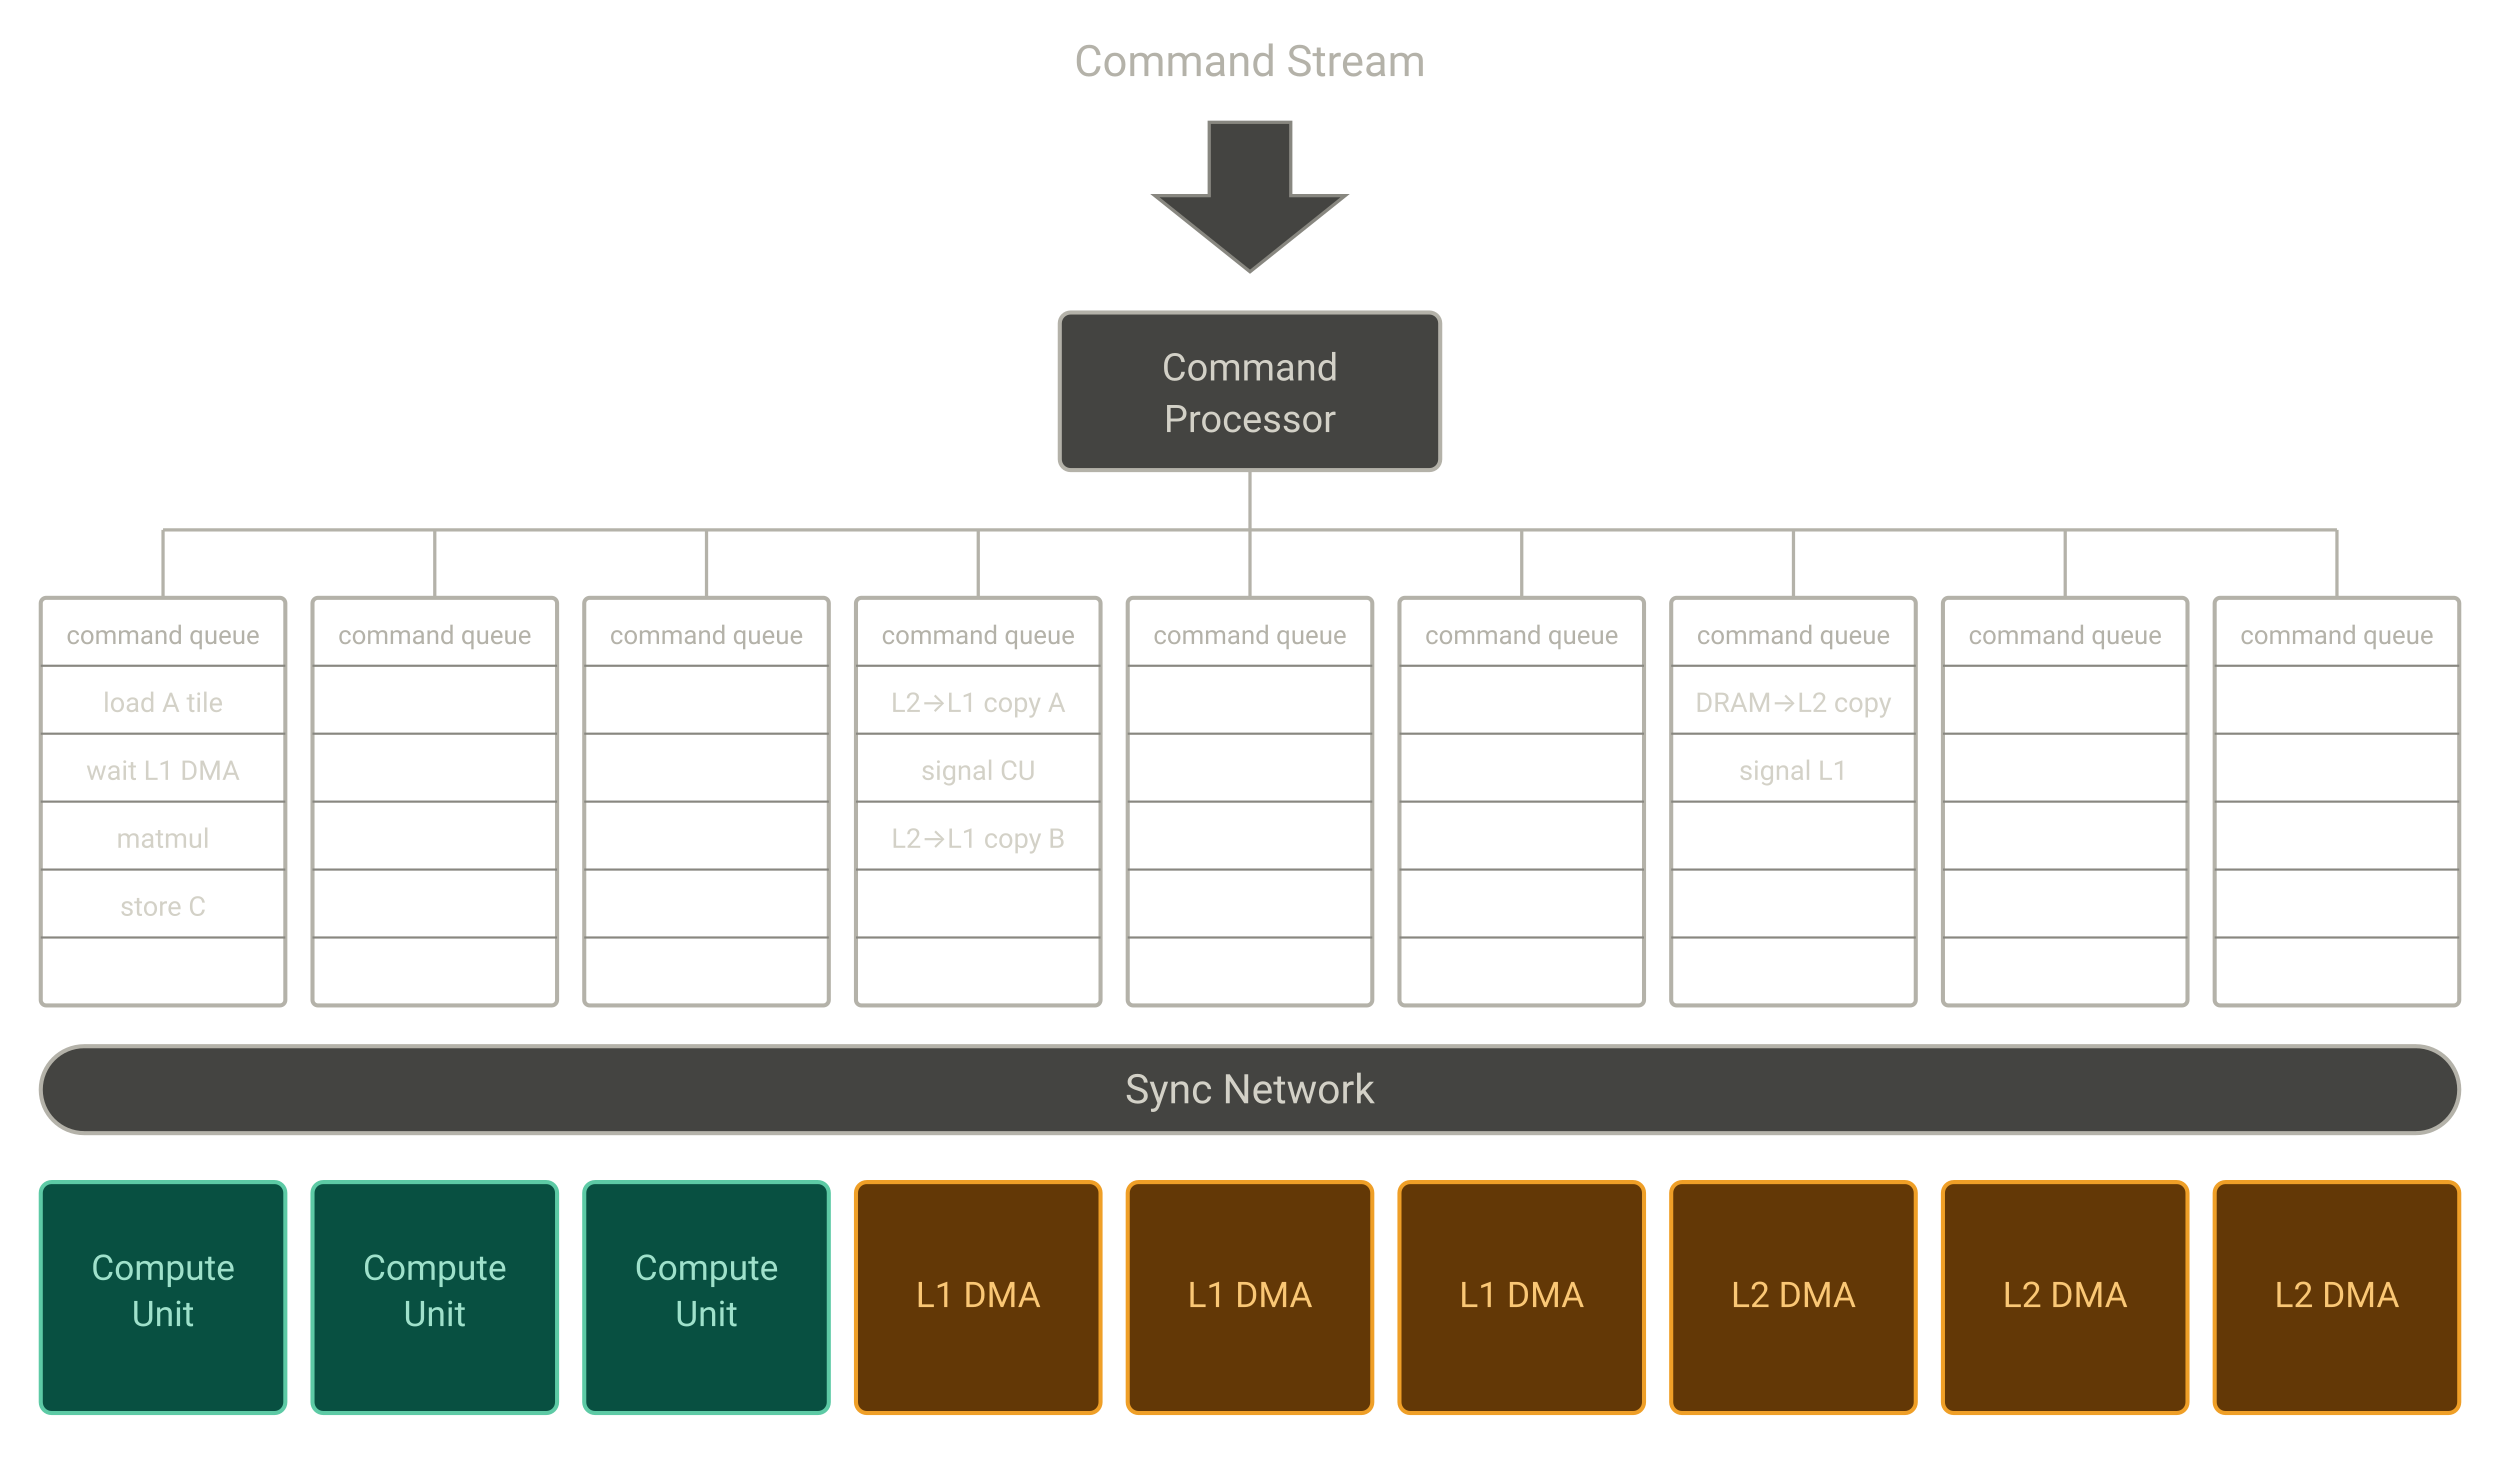
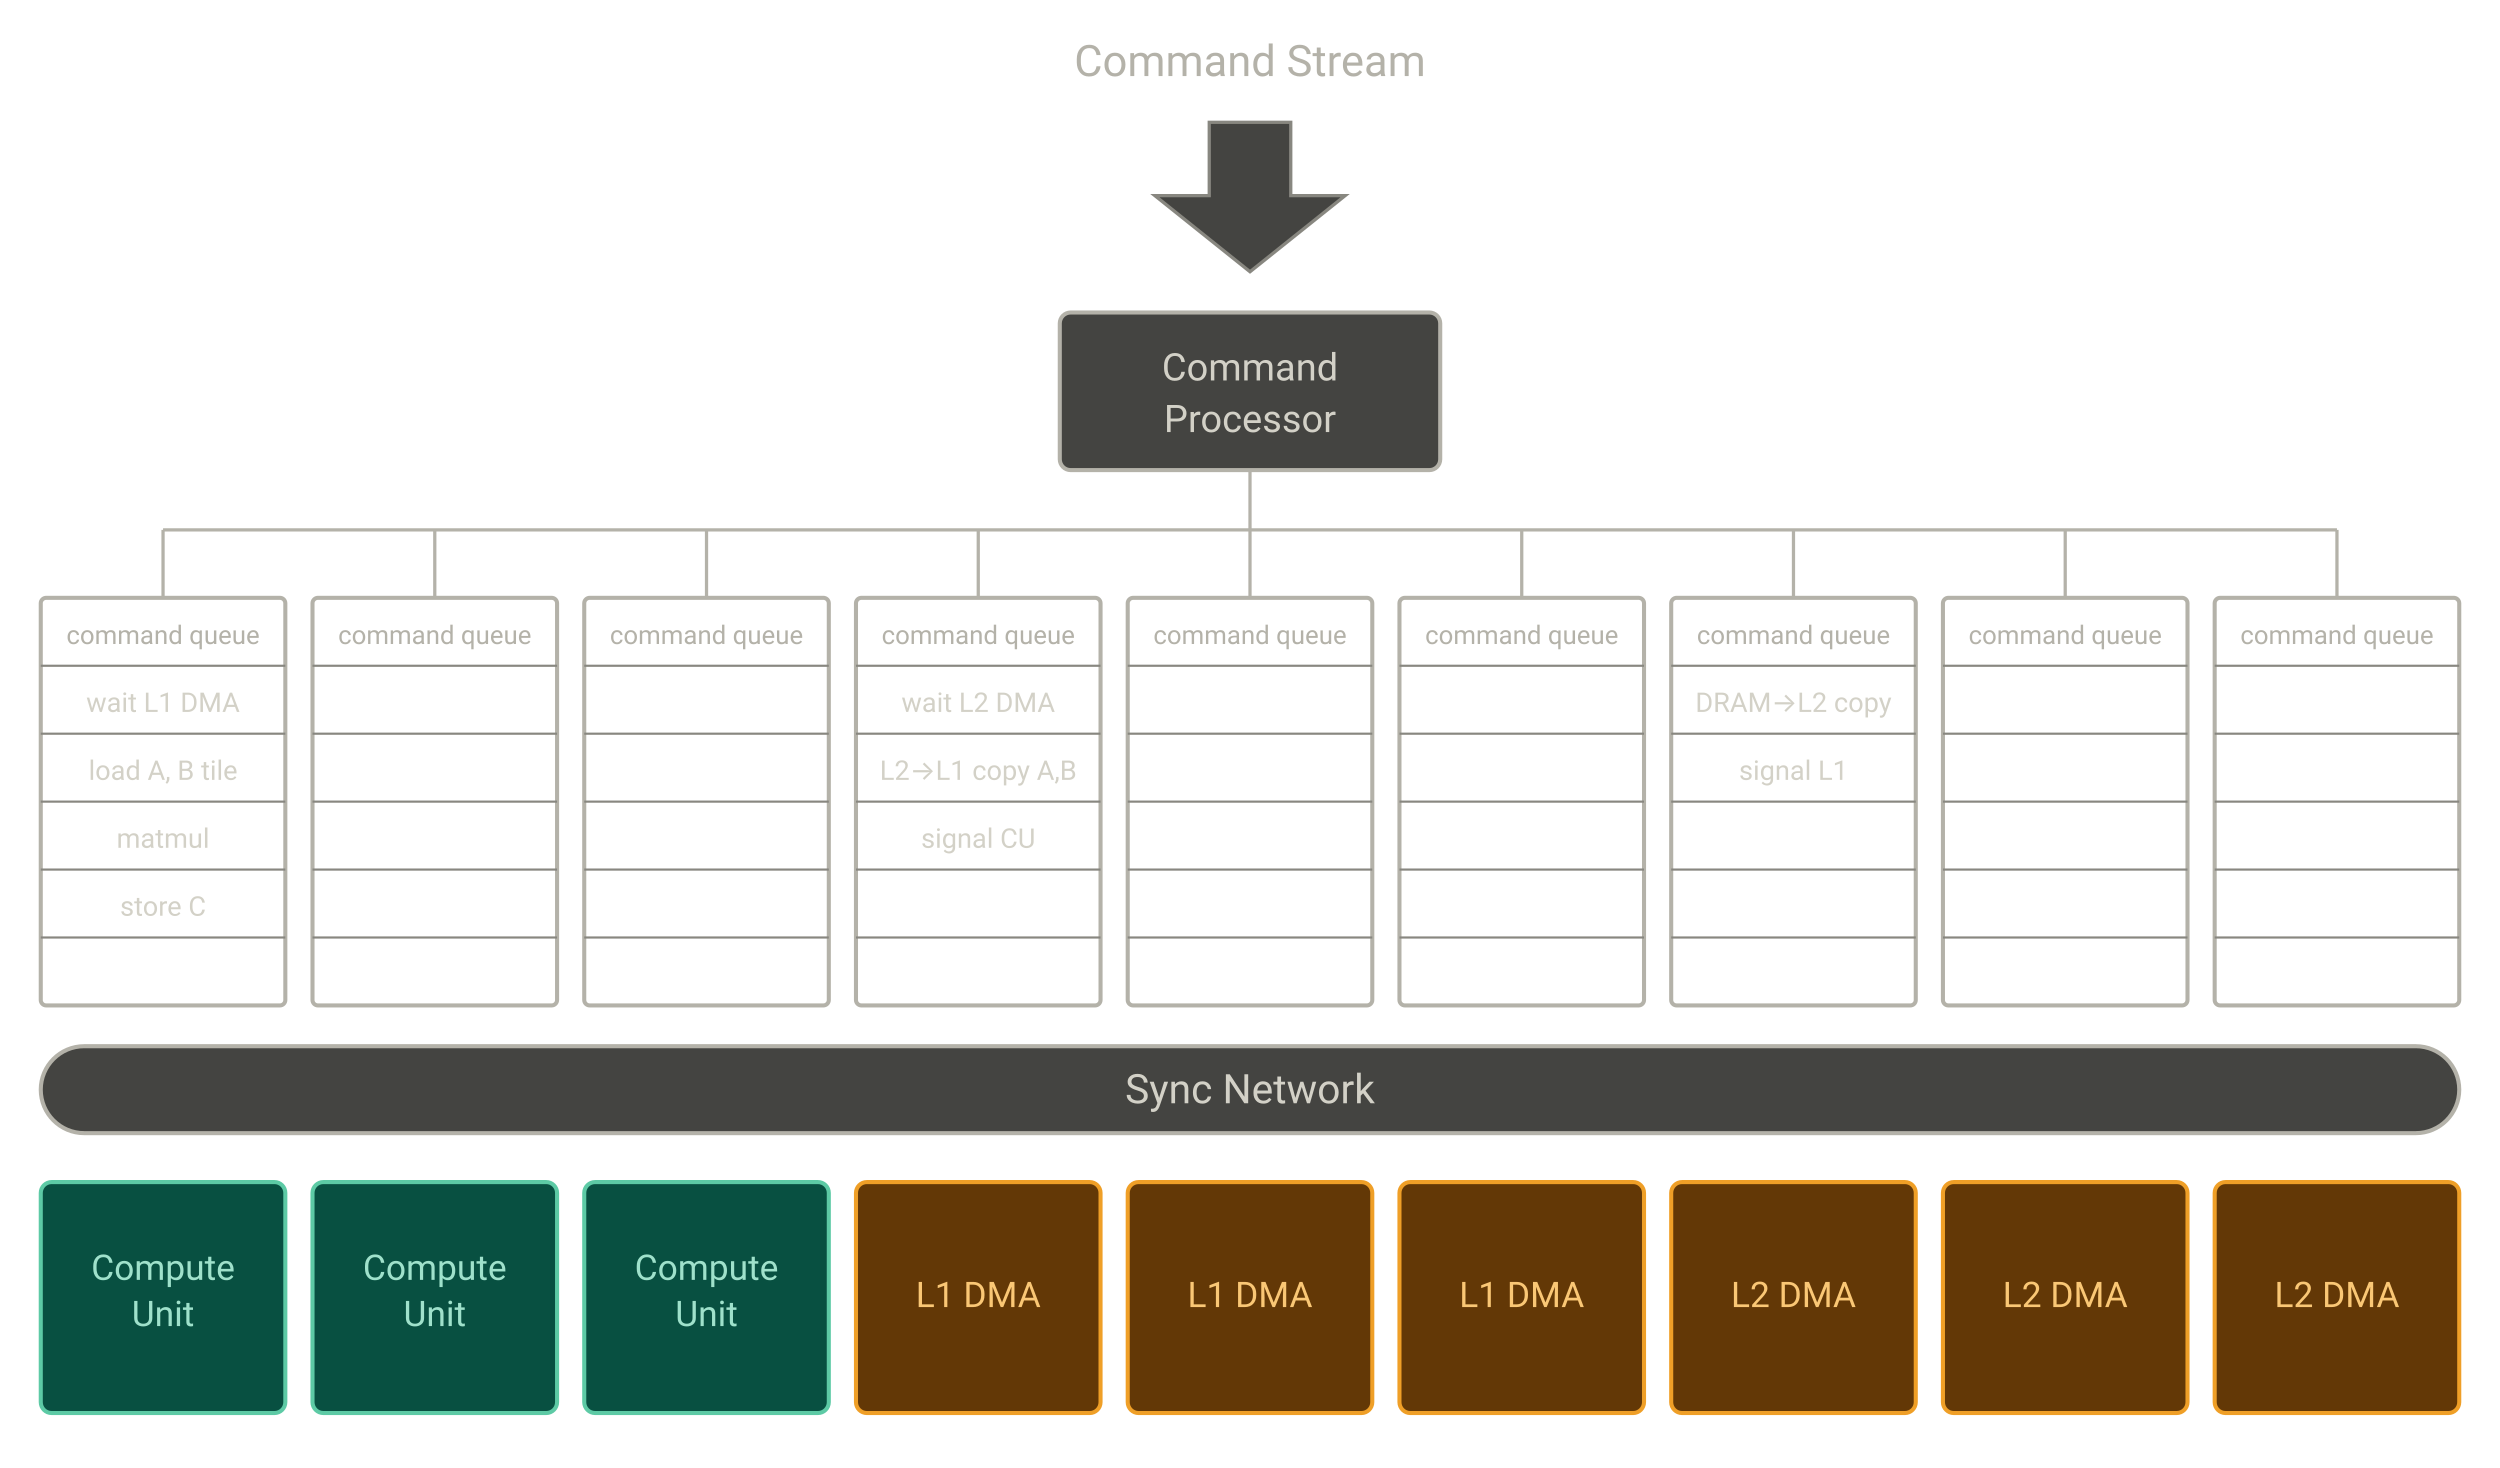
<svg xmlns="http://www.w3.org/2000/svg" width="920" height="540" viewBox="0 0 920 540" font-family="-apple-system, BlinkMacSystemFont, 'Segoe UI', Roboto, 'Apple SD Gothic Neo', 'Malgun Gothic', sans-serif">
  <text x="460" y="28" text-anchor="middle" font-size="16" fill="#B4B2A9">Command Stream</text>
  <path d="M 445 45 L 475 45 L 475 72 L 495 72 L 460 100 L 425 72 L 445 72 Z" fill="#444441" stroke="#888780" stroke-width="1.2" />
  <rect x="390" y="115" width="140" height="58" rx="4" fill="#444441" stroke="#B4B2A9" stroke-width="1.5" />
  <text x="460" y="140" text-anchor="middle" font-size="14" fill="#D3D1C7">Command</text>
  <text x="460" y="159" text-anchor="middle" font-size="14" fill="#D3D1C7">Processor</text>
  <g stroke="#B4B2A9" stroke-width="1.2" fill="none">
    <line x1="460" y1="173" x2="460" y2="195" />
    <line x1="60" y1="195" x2="860" y2="195" />
    <line x1="60" y1="195" x2="60" y2="220" />
    <line x1="160" y1="195" x2="160" y2="220" />
    <line x1="260" y1="195" x2="260" y2="220" />
    <line x1="360" y1="195" x2="360" y2="220" />
    <line x1="460" y1="195" x2="460" y2="220" />
    <line x1="560" y1="195" x2="560" y2="220" />
    <line x1="660" y1="195" x2="660" y2="220" />
    <line x1="760" y1="195" x2="760" y2="220" />
    <line x1="860" y1="195" x2="860" y2="220" />
  </g>
  <g stroke="#B4B2A9" stroke-width="1.5" fill="none">
    <rect x="15" y="220" width="90" height="150" rx="2" />
    <rect x="115" y="220" width="90" height="150" rx="2" />
    <rect x="215" y="220" width="90" height="150" rx="2" />
    <rect x="315" y="220" width="90" height="150" rx="2" />
    <rect x="415" y="220" width="90" height="150" rx="2" />
    <rect x="515" y="220" width="90" height="150" rx="2" />
    <rect x="615" y="220" width="90" height="150" rx="2" />
    <rect x="715" y="220" width="90" height="150" rx="2" />
    <rect x="815" y="220" width="90" height="150" rx="2" />
  </g>
  <g stroke="#888780" stroke-width="0.8">
    <line x1="15" y1="245" x2="105" y2="245" />
    <line x1="15" y1="270" x2="105" y2="270" />
    <line x1="15" y1="295" x2="105" y2="295" />
    <line x1="15" y1="320" x2="105" y2="320" />
    <line x1="15" y1="345" x2="105" y2="345" />
    <line x1="115" y1="245" x2="205" y2="245" />
    <line x1="115" y1="270" x2="205" y2="270" />
    <line x1="115" y1="295" x2="205" y2="295" />
    <line x1="115" y1="320" x2="205" y2="320" />
    <line x1="115" y1="345" x2="205" y2="345" />
    <line x1="215" y1="245" x2="305" y2="245" />
    <line x1="215" y1="270" x2="305" y2="270" />
    <line x1="215" y1="295" x2="305" y2="295" />
    <line x1="215" y1="320" x2="305" y2="320" />
    <line x1="215" y1="345" x2="305" y2="345" />
    <line x1="315" y1="245" x2="405" y2="245" />
    <line x1="315" y1="270" x2="405" y2="270" />
    <line x1="315" y1="295" x2="405" y2="295" />
    <line x1="315" y1="320" x2="405" y2="320" />
    <line x1="315" y1="345" x2="405" y2="345" />
    <line x1="415" y1="245" x2="505" y2="245" />
    <line x1="415" y1="270" x2="505" y2="270" />
    <line x1="415" y1="295" x2="505" y2="295" />
    <line x1="415" y1="320" x2="505" y2="320" />
    <line x1="415" y1="345" x2="505" y2="345" />
    <line x1="515" y1="245" x2="605" y2="245" />
    <line x1="515" y1="270" x2="605" y2="270" />
    <line x1="515" y1="295" x2="605" y2="295" />
    <line x1="515" y1="320" x2="605" y2="320" />
    <line x1="515" y1="345" x2="605" y2="345" />
    <line x1="615" y1="245" x2="705" y2="245" />
    <line x1="615" y1="270" x2="705" y2="270" />
    <line x1="615" y1="295" x2="705" y2="295" />
    <line x1="615" y1="320" x2="705" y2="320" />
    <line x1="615" y1="345" x2="705" y2="345" />
    <line x1="715" y1="245" x2="805" y2="245" />
    <line x1="715" y1="270" x2="805" y2="270" />
    <line x1="715" y1="295" x2="805" y2="295" />
    <line x1="715" y1="320" x2="805" y2="320" />
    <line x1="715" y1="345" x2="805" y2="345" />
    <line x1="815" y1="245" x2="905" y2="245" />
    <line x1="815" y1="270" x2="905" y2="270" />
    <line x1="815" y1="295" x2="905" y2="295" />
    <line x1="815" y1="320" x2="905" y2="320" />
    <line x1="815" y1="345" x2="905" y2="345" />
  </g>
  <rect x="15" y="385" width="890" height="32" rx="16" fill="#444441" stroke="#B4B2A9" stroke-width="1.5" />
  <text x="460" y="406" text-anchor="middle" font-size="15" fill="#D3D1C7">Sync Network</text>
  <g fill="#085041" stroke="#5DCAA5" stroke-width="1.5">
    <rect x="15" y="435" width="90" height="85" rx="4" />
    <rect x="115" y="435" width="90" height="85" rx="4" />
    <rect x="215" y="435" width="90" height="85" rx="4" />
  </g>
  <g font-size="13" fill="#9FE1CB" text-anchor="middle">
    <text x="60" y="471">Compute</text>
    <text x="60" y="488">Unit</text>
    <text x="160" y="471">Compute</text>
    <text x="160" y="488">Unit</text>
    <text x="260" y="471">Compute</text>
    <text x="260" y="488">Unit</text>
  </g>
  <g fill="#633806" stroke="#EF9F27" stroke-width="1.5">
    <rect x="315" y="435" width="90" height="85" rx="4" />
    <rect x="415" y="435" width="90" height="85" rx="4" />
    <rect x="515" y="435" width="90" height="85" rx="4" />
    <rect x="615" y="435" width="90" height="85" rx="4" />
    <rect x="715" y="435" width="90" height="85" rx="4" />
    <rect x="815" y="435" width="90" height="85" rx="4" />
  </g>
  <g font-size="13" fill="#FAC775" text-anchor="middle">
    <text x="360" y="481">L1 DMA</text>
    <text x="460" y="481">L1 DMA</text>
    <text x="560" y="481">L1 DMA</text>
    <text x="660" y="481">L2 DMA</text>
    <text x="760" y="481">L2 DMA</text>
    <text x="860" y="481">L2 DMA</text>
  </g>
  <text x="60" y="237" text-anchor="middle" font-size="9.5" fill="#B4B2A9">command queue</text>
  <text x="160" y="237" text-anchor="middle" font-size="9.5" fill="#B4B2A9">command queue</text>
  <text x="260" y="237" text-anchor="middle" font-size="9.5" fill="#B4B2A9">command queue</text>
  <text x="360" y="237" text-anchor="middle" font-size="9.5" fill="#B4B2A9">command queue</text>
  <text x="460" y="237" text-anchor="middle" font-size="9.5" fill="#B4B2A9">command queue</text>
  <text x="560" y="237" text-anchor="middle" font-size="9.5" fill="#B4B2A9">command queue</text>
  <text x="660" y="237" text-anchor="middle" font-size="9.5" fill="#B4B2A9">command queue</text>
  <text x="760" y="237" text-anchor="middle" font-size="9.5" fill="#B4B2A9">command queue</text>
  <text x="860" y="237" text-anchor="middle" font-size="9.5" fill="#B4B2A9">command queue</text>
-   <text x="60" y="262" text-anchor="middle" font-size="10" fill="#D3D1C7">load A tile</text>
-   <text x="60" y="287" text-anchor="middle" font-size="10" fill="#D3D1C7">wait L1 DMA</text>
+   <text x="60" y="262" text-anchor="middle" font-size="10" fill="#D3D1C7">wait L1 DMA</text>
+   <text x="60" y="287" text-anchor="middle" font-size="10" fill="#D3D1C7">load A, B tile</text>
  <text x="60" y="312" text-anchor="middle" font-size="10" fill="#D3D1C7">matmul</text>
  <text x="60" y="337" text-anchor="middle" font-size="10" fill="#D3D1C7">store C</text>
-   <text x="360" y="262" text-anchor="middle" font-size="10" fill="#D3D1C7">L2→L1 copy A</text>
-   <text x="360" y="287" text-anchor="middle" font-size="10" fill="#D3D1C7">signal CU</text>
-   <text x="360" y="312" text-anchor="middle" font-size="10" fill="#D3D1C7">L2→L1 copy B</text>
+   <text x="360" y="262" text-anchor="middle" font-size="10" fill="#D3D1C7">wait L2 DMA</text>
+   <text x="360" y="287" text-anchor="middle" font-size="10" fill="#D3D1C7">L2→L1 copy A,B</text>
+   <text x="360" y="312" text-anchor="middle" font-size="10" fill="#D3D1C7">signal CU</text>
  <text x="660" y="262" text-anchor="middle" font-size="10" fill="#D3D1C7">DRAM→L2 copy</text>
  <text x="660" y="287" text-anchor="middle" font-size="10" fill="#D3D1C7">signal L1</text>
</svg>
